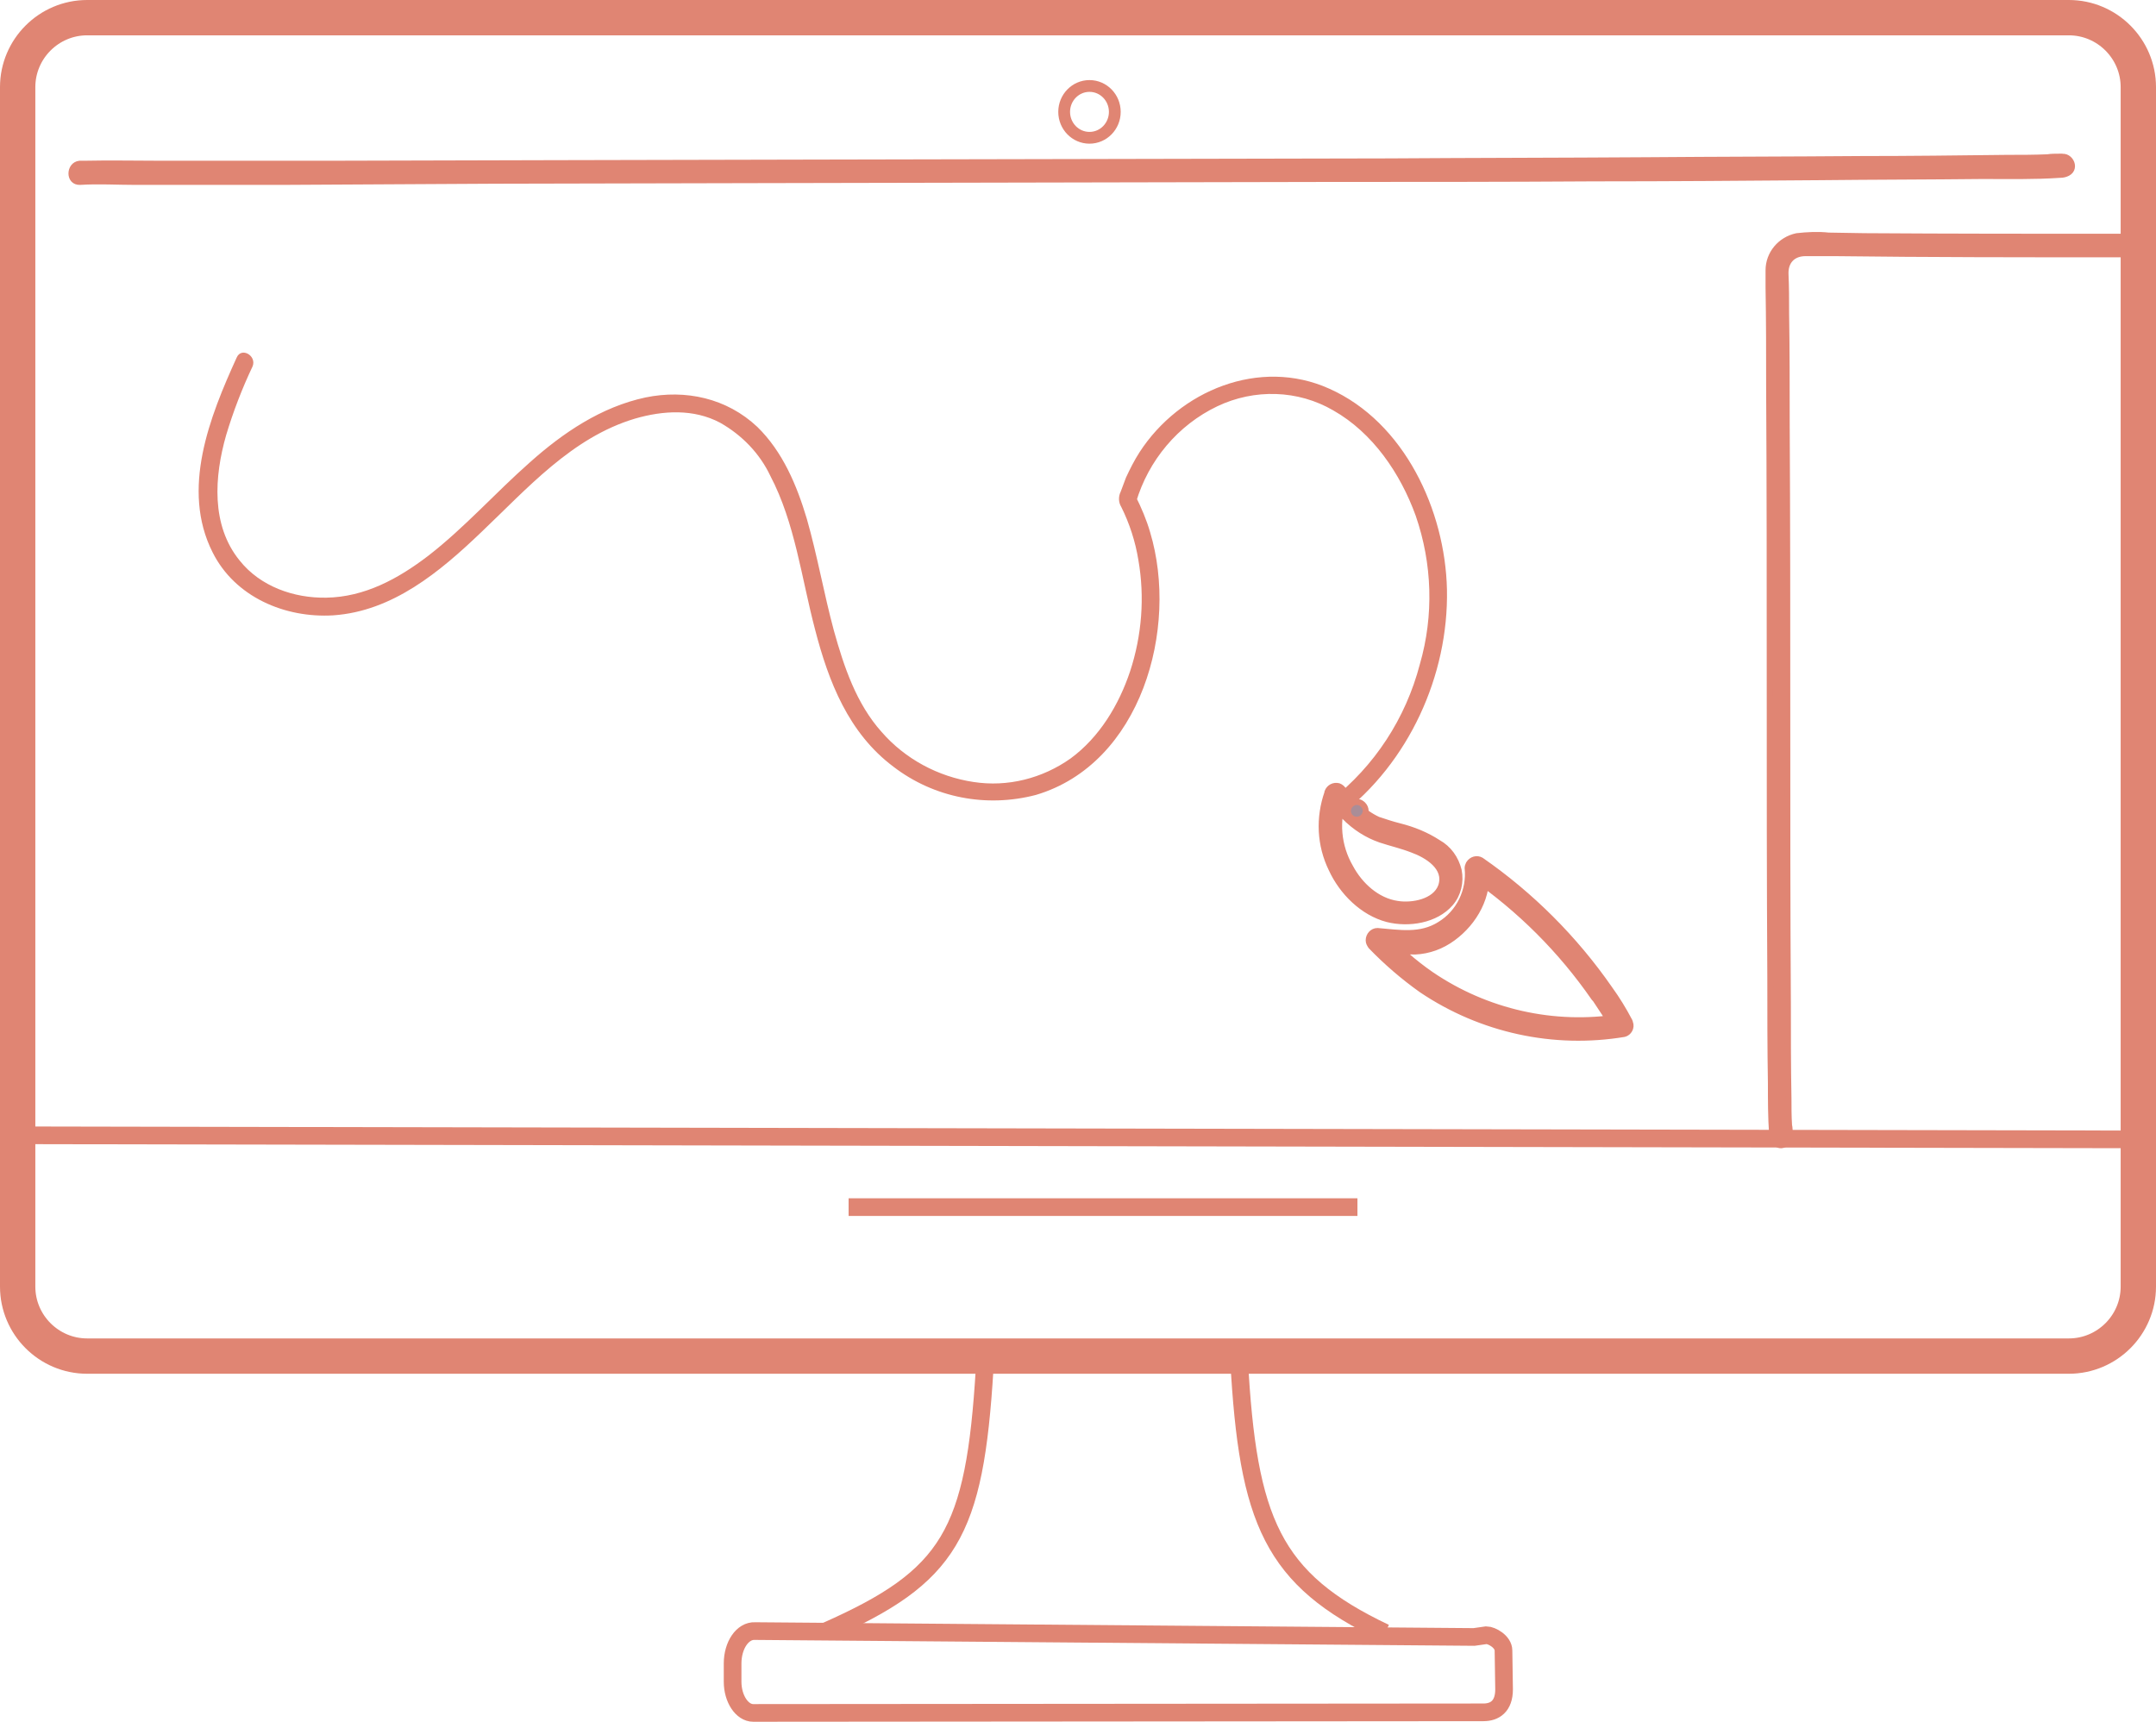
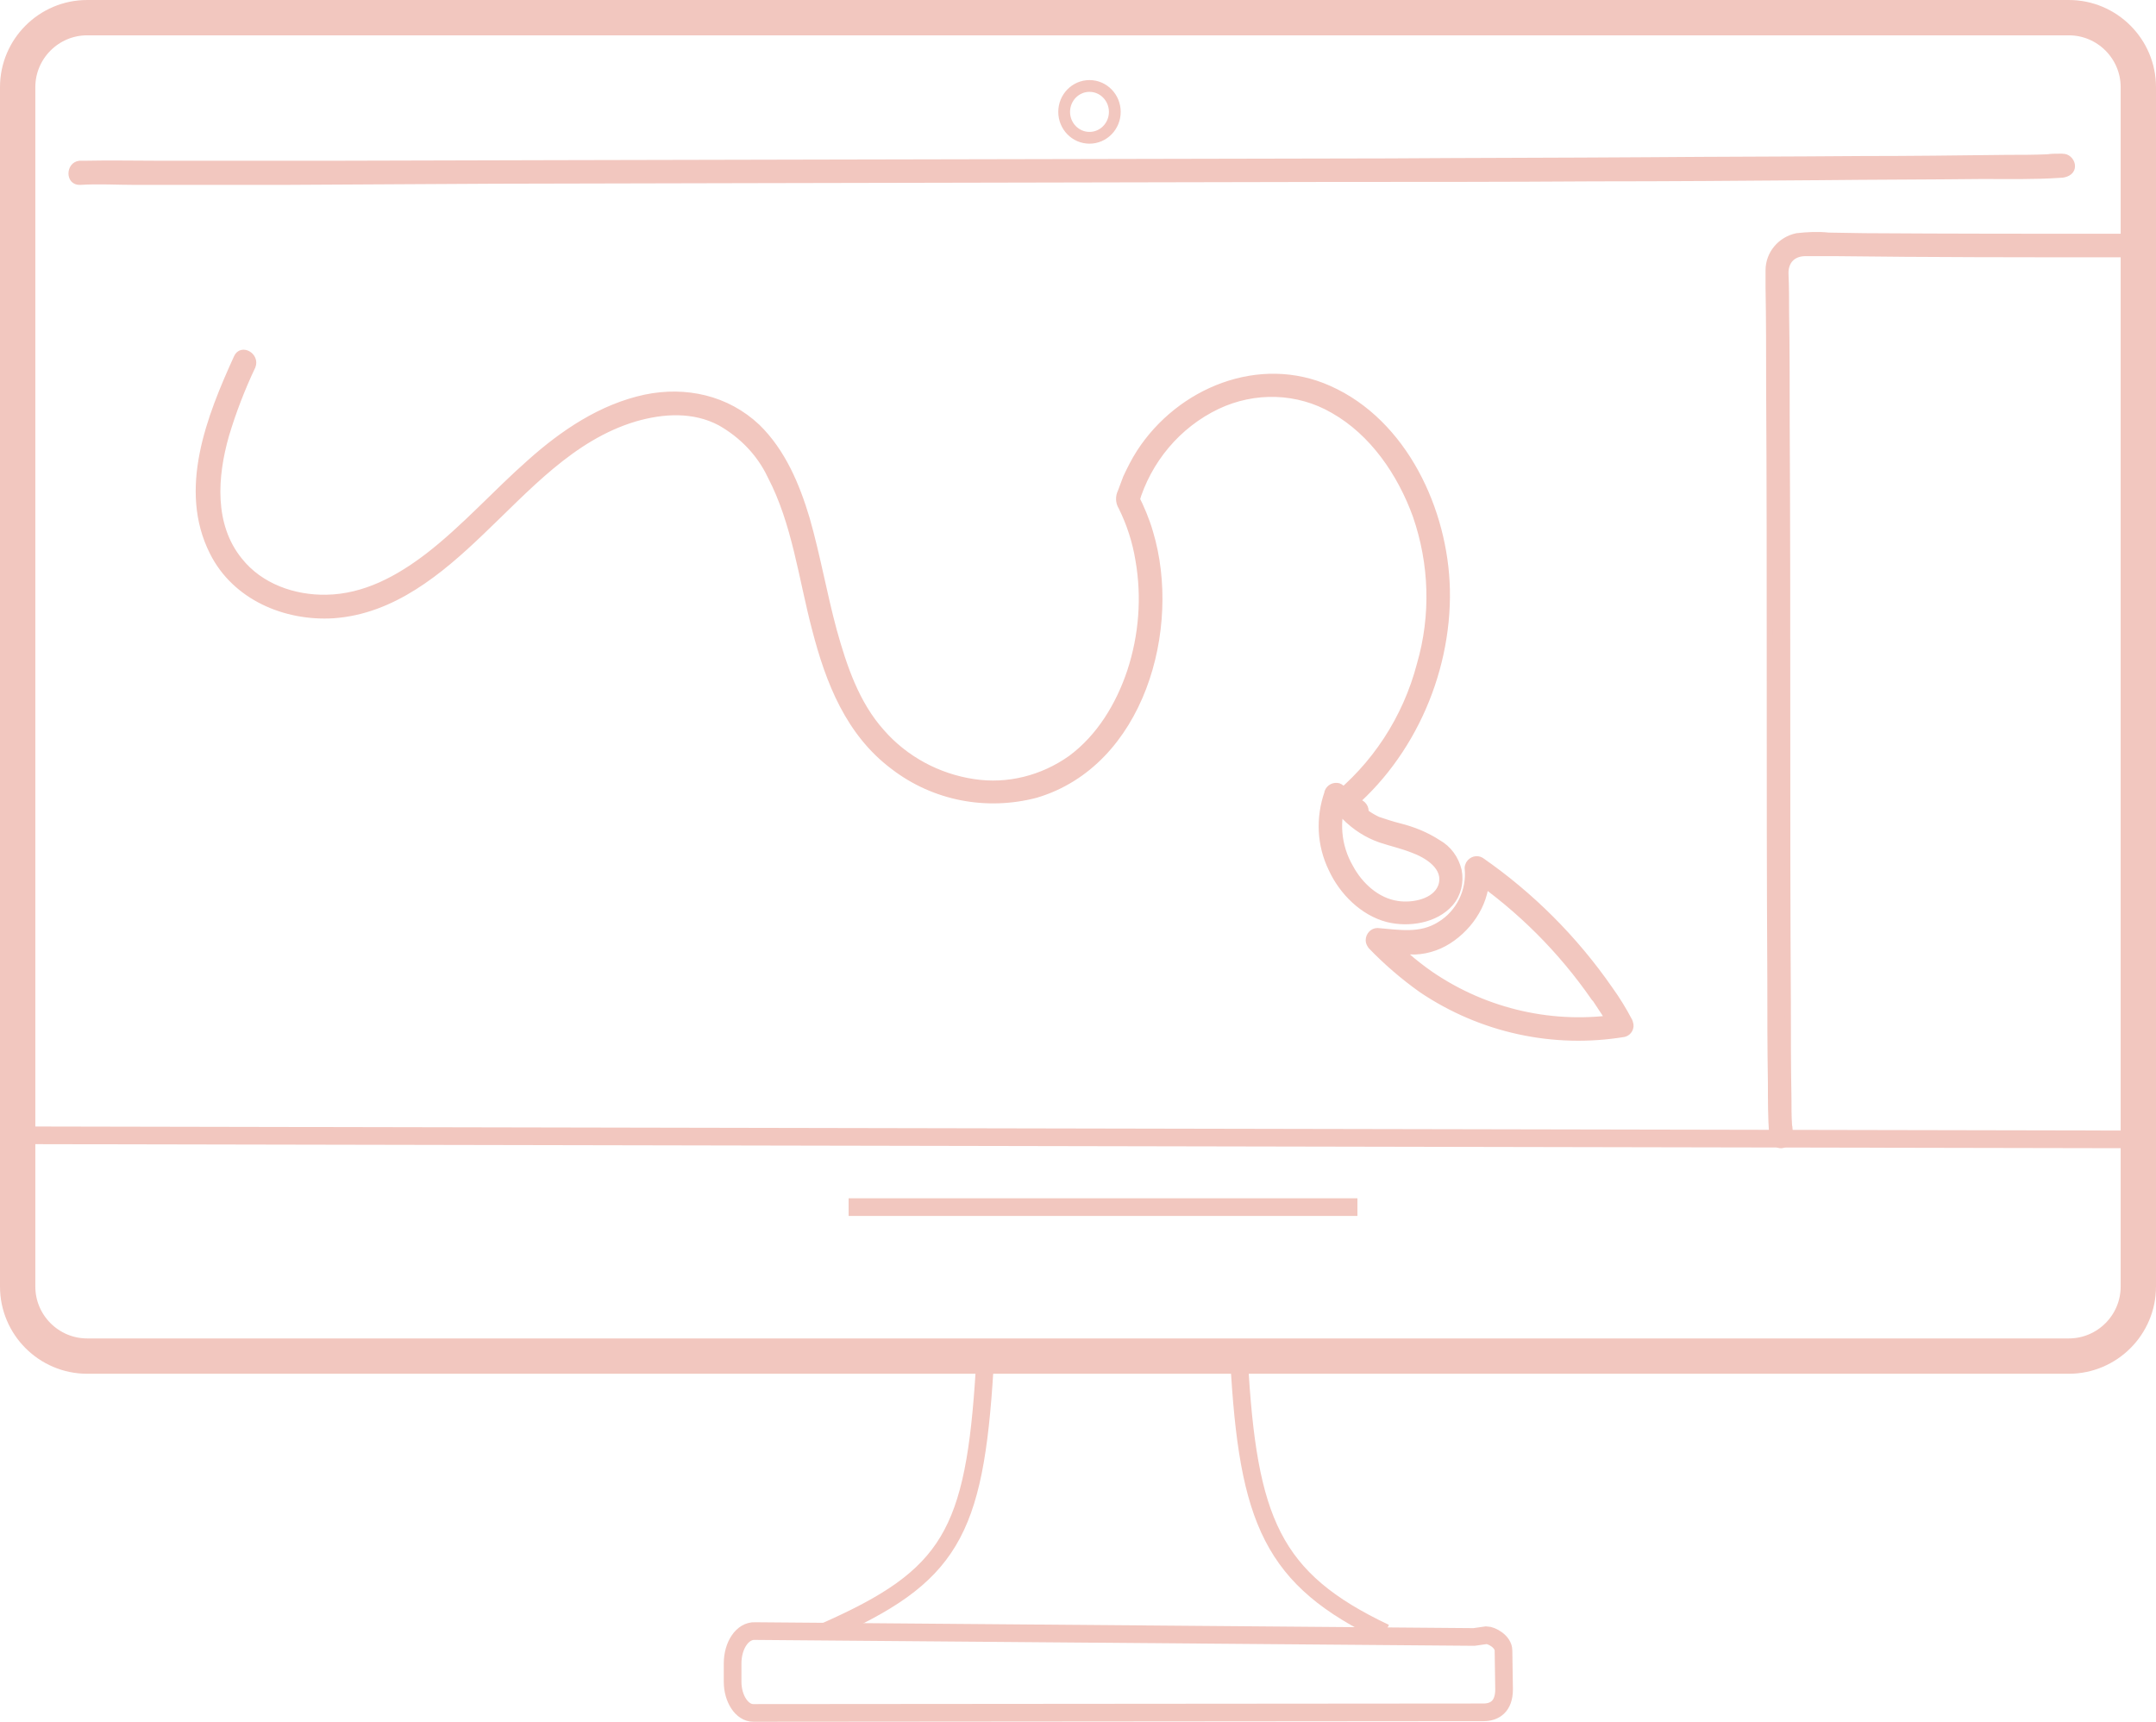
<svg xmlns="http://www.w3.org/2000/svg" version="1.1" id="Layer_1" x="0px" y="0px" viewBox="0 0 366.1 292.4" style="enable-background:new 0 0 366.1 292.4;" xml:space="preserve">
  <style type="text/css">
- 	.st0{fill:none;stroke:#E08573;stroke-width:6;stroke-miterlimit:10;}
- 	.st1{fill:none;stroke:#E08573;stroke-width:2;stroke-miterlimit:10;}
- 	.st2{fill:none;stroke:#E08573;stroke-width:3;stroke-miterlimit:10;}
- 	.st3{fill:#E08573;}
- 	.st4{fill:#E08573;stroke:#E08573;stroke-miterlimit:10;}
- 	.st5{fill:#AA8D97;stroke:#E08573;stroke-miterlimit:10;}
+ 	.st0{fill:none;stroke:#F2C7BF;stroke-width:6;stroke-miterlimit:10;}
+ 	.st1{fill:none;stroke:#F2C7BF;stroke-width:2;stroke-miterlimit:10;}
+ 	.st2{fill:none;stroke:#F2C7BF;stroke-width:3;stroke-miterlimit:10;}
+ 	.st3{fill:#F2C7BF;stroke:#F2C7BF;stroke-miterlimit:10;}
</style>
  <path class="st0" d="M14.8,3h336.5c6.5,0,11.8,5.3,11.8,11.8v203.7c0,6.5-5.3,11.8-11.8,11.8H14.8C8.3,230.3,3,225,3,218.5V14.8  C3,8.3,8.3,3,14.8,3z" />
  <ellipse class="st1" cx="185" cy="19" rx="4.3" ry="4.4" />
  <line class="st2" x1="1.6" y1="192.8" x2="363" y2="193.5" />
  <path class="st2" d="M167.2,232.4c-1.7,28.1-5.9,35.3-26.9,44.6" />
  <path class="st2" d="M252.4,277.7c0.9,0,2.9,1.1,2.9,2.6l0.1,6.6c0,2.9-1.6,3.9-3.5,3.9l-124,0.1c-1.9,0-3.5-2.4-3.5-5.3v-3.1  c0-3.1,1.7-5.6,3.8-5.5l122.1,1L252.4,277.7z" />
  <path class="st2" d="M210.4,230.9c1.5,27.4,5.6,37.3,24.8,46.4" />
  <line class="st2" x1="144.1" y1="205" x2="230.5" y2="205" />
  <path class="st3" d="M40.2,60.7c-4.6,10.1-9.5,22.4-4.1,33.1c3.8,7.6,12.3,11.2,20.5,10.7c10.1-0.7,18.1-7.4,25.1-14.1  c7.8-7.4,15.4-16.1,26.1-19.3c4.8-1.4,10-1.7,14.5,0.7c3.7,2.1,6.7,5.2,8.5,9c4.2,8,5.3,17.4,7.6,26.1c2.3,8.9,5.7,17.6,13.3,23.3  c6.9,5.3,15.8,7,24.2,4.8c17.9-5.3,24.3-28.3,19.4-44.6c-0.6-2.1-1.5-4.2-2.5-6.2l0.1,1.1c2.1-7.1,7.1-13.1,13.8-16.3  c6.3-3,13.7-2.8,19.7,0.7c6.7,3.8,11.4,10.7,14,17.9c2.8,8.1,3.1,16.9,0.7,25.2c-2.4,9.2-7.7,17.3-15.1,23.1c-1.5,1.1,0,3.8,1.5,2.6  c11.7-8.9,18.5-23.8,18.2-38.4c-0.3-13.4-7.2-28.4-20-34.1c-11.8-5.3-25.4,0.3-32.2,10.8c-0.9,1.4-1.6,2.8-2.3,4.3  c-0.3,0.8-0.6,1.6-0.9,2.4c-0.4,0.8-0.4,1.8,0.1,2.6c1.4,2.8,2.4,5.9,2.9,9c1.1,6.3,0.6,12.8-1.4,18.9c-1.9,5.7-5.2,11.2-10.1,14.8  c-4.8,3.4-10.7,4.9-16.5,4c-6-0.9-11.6-3.9-15.6-8.5c-4.3-4.8-6.4-11.1-8.1-17.2c-1.7-6.3-2.8-12.7-4.6-19  c-1.7-5.7-4.1-11.4-8.4-15.6c-5.2-4.9-12.2-6.4-19-5c-7.5,1.6-14,6-19.6,11c-5.9,5.2-11.1,11.1-17.3,15.9c-5.1,3.9-10.8,7-17.3,7.1  c-5.5,0.1-11.2-1.9-14.7-6.3c-4.9-6-4.3-14.3-2.3-21.3c1.2-4,2.7-7.9,4.5-11.7C43.6,60.4,41,58.9,40.2,60.7L40.2,60.7z" />
-   <path class="st4" d="M230.4,136.2h-0.9c-0.8,0-1.5,0.7-1.5,1.6c0,0.4,0.2,0.7,0.4,1c1.7,1.7,3.7,3,6,3.8c1.8,0.6,3.6,1,5.4,1.7  c2.5,0.9,6,3,4.9,6.2c-1,2.7-4.9,3.4-7.4,3c-3.5-0.5-6.4-3.2-8-6.2c-2.1-3.6-2.5-8-1-11.9c0.2-0.8-0.2-1.6-1-1.9  c-0.8-0.2-1.6,0.2-1.9,1c0,0,0,0.1,0,0.1c-1.5,4.3-1.3,8.9,0.7,13c1.8,3.9,5.3,7.4,9.5,8.5c3.6,0.9,8.2,0.2,10.7-2.7  c1.3-1.5,1.8-3.6,1.4-5.6c-0.5-2-1.7-3.7-3.5-4.7c-2-1.3-4.2-2.2-6.6-2.8c-1.2-0.3-2.4-0.7-3.6-1.1c-1.3-0.6-2.6-1.5-3.6-2.6  l-1.1,2.6h0.9c0.8,0,1.5-0.7,1.5-1.5S231.2,136.2,230.4,136.2L230.4,136.2z" />
-   <path class="st5" d="M230.4,139.2c0.8,0,1.5-0.7,1.5-1.5s-0.7-1.5-1.5-1.5s-1.5,0.7-1.5,1.5S229.5,139.2,230.4,139.2z" />
-   <path class="st4" d="M273.3,167.9c-5.9-8.5-13.3-15.9-21.8-21.8c-0.7-0.4-1.6-0.2-2.1,0.6c-0.1,0.2-0.2,0.5-0.2,0.7  c0.4,3.8-1.4,7.6-4.7,9.6c-3.3,2.1-6.9,1.4-10.6,1.1c-0.8,0-1.5,0.7-1.5,1.6c0,0.4,0.2,0.7,0.4,1c2.6,2.7,5.5,5.2,8.6,7.4  c10.1,6.8,22.4,9.5,34.4,7.5c0.8-0.2,1.3-1.1,1-1.9c0-0.1-0.1-0.2-0.1-0.3C275.7,171.5,274.6,169.7,273.3,167.9  c-1.1-1.6-3.7-0.1-2.6,1.5c1.2,1.8,2.4,3.6,3.5,5.5l0.9-2.2c-11.2,1.8-22.7-0.8-32.1-7.2c-2.9-2-5.6-4.4-8-6.9l-1,2.6  c2.1,0.3,4.2,0.4,6.3,0.4c2.3-0.1,4.5-0.9,6.4-2.3c3.7-2.7,6.2-7.2,5.6-11.8l-2.3,1.3c8.1,5.6,15.1,12.6,20.7,20.7  C271.8,171,274.4,169.5,273.3,167.9z" />
-   <path class="st4" d="M360.8,40.2c-14.7,0-29.5,0-44.2-0.1l-6.1-0.1c-1.8-0.2-3.6-0.1-5.4,0.1c-2.8,0.6-4.8,3-4.8,5.8c0,1,0,2,0,2.9  c0.1,5.6,0.1,11.2,0.1,16.9c0.1,16.7,0.1,33.3,0.1,50c0,16.8,0,33.6,0.1,50.4c0,6,0,12,0.1,17.9c0,2.8,0,5.7,0.2,8.6  c0,0.5,0.2,1,0.5,1.4c1.3,1.5,3.4-0.7,2.1-2.1c0.2,0.2,0.4,0.5,0.4,0.9c0-0.1,0-0.2,0-0.4c0-0.4,0-0.9-0.1-1.3  c-0.1-1.5-0.1-3.1-0.1-4.6c-0.1-5.3-0.1-10.6-0.1-15.9c-0.1-16.1-0.1-32.1-0.1-48.2c0-16.8,0-33.7-0.1-50.5c0-6.3,0-12.6-0.1-18.8  c0-2.2,0-4.3-0.1-6.5s1.2-3.6,3.4-3.6c1.6,0,3.3,0,4.9,0c16,0.2,32,0.2,48,0.2h1.2c0.8,0,1.5-0.7,1.5-1.5S361.7,40.2,360.8,40.2  L360.8,40.2z" />
-   <path class="st4" d="M13.6,30.9c3.1-0.2,6.3,0,9.4,0h24.8l36.3-0.2l44-0.1l48.4-0.1l48.8-0.1c15.1,0,30.2,0,45.3-0.1  c12.8,0,25.6-0.1,38.3-0.2c9.2-0.1,18.5-0.1,27.7-0.2c4.4,0,8.8,0.1,13.2-0.2c0.5,0,0.9-0.1,1.3-0.3c1.7-0.9,0.2-3.5-1.5-2.6  c0.2-0.1,0.7-0.1,0.5-0.2c-0.2,0-0.4,0-0.5,0c-0.6,0-1.3,0-1.9,0.1c-2.3,0.1-4.6,0.1-6.9,0.1c-8.3,0.1-16.5,0.2-24.8,0.2  c-12.1,0.1-24.2,0.1-36.3,0.2c-14.7,0.1-29.3,0.1-43.9,0.2l-48.2,0.1l-48.5,0.1l-45.4,0.1l-38.4,0.1H27.6c-4.4,0-8.9-0.1-13.4,0  c-0.2,0-0.4,0-0.7,0C11.7,28,11.6,31,13.6,30.9L13.6,30.9z" />
+   <path class="st3" d="M230.4,136.2h-0.9c-0.8,0-1.5,0.7-1.5,1.6c0,0.4,0.2,0.7,0.4,1c1.7,1.7,3.7,3,6,3.8c1.8,0.6,3.6,1,5.4,1.7  c2.5,0.9,6,3,4.9,6.2c-1,2.7-4.9,3.4-7.4,3c-3.5-0.5-6.4-3.2-8-6.2c-2.1-3.6-2.5-8-1-11.9c0.2-0.8-0.2-1.6-1-1.9  c-0.8-0.2-1.6,0.2-1.9,1v0.1c-1.5,4.3-1.3,8.9,0.7,13c1.8,3.9,5.3,7.4,9.5,8.5c3.6,0.9,8.2,0.2,10.7-2.7c1.3-1.5,1.8-3.6,1.4-5.6  c-0.5-2-1.7-3.7-3.5-4.7c-2-1.3-4.2-2.2-6.6-2.8c-1.2-0.3-2.4-0.7-3.6-1.1c-1.3-0.6-2.6-1.5-3.6-2.6l-1.1,2.6h0.9  c0.8,0,1.5-0.7,1.5-1.5S231.2,136.2,230.4,136.2L230.4,136.2z" />
+   <path class="st3" d="M230.4,139.2c0.8,0,1.5-0.7,1.5-1.5s-0.7-1.5-1.5-1.5s-1.5,0.7-1.5,1.5S229.5,139.2,230.4,139.2z" />
+   <path class="st3" d="M273.3,167.9c-5.9-8.5-13.3-15.9-21.8-21.8c-0.7-0.4-1.6-0.2-2.1,0.6c-0.1,0.2-0.2,0.5-0.2,0.7  c0.4,3.8-1.4,7.6-4.7,9.6c-3.3,2.1-6.9,1.4-10.6,1.1c-0.8,0-1.5,0.7-1.5,1.6c0,0.4,0.2,0.7,0.4,1c2.6,2.7,5.5,5.2,8.6,7.4  c10.1,6.8,22.4,9.5,34.4,7.5c0.8-0.2,1.3-1.1,1-1.9c0-0.1-0.1-0.2-0.1-0.3C275.7,171.5,274.6,169.7,273.3,167.9  c-1.1-1.6-3.7-0.1-2.6,1.5c1.2,1.8,2.4,3.6,3.5,5.5l0.9-2.2c-11.2,1.8-22.7-0.8-32.1-7.2c-2.9-2-5.6-4.4-8-6.9l-1,2.6  c2.1,0.3,4.2,0.4,6.3,0.4c2.3-0.1,4.5-0.9,6.4-2.3c3.7-2.7,6.2-7.2,5.6-11.8l-2.3,1.3c8.1,5.6,15.1,12.6,20.7,20.7  C271.8,171,274.4,169.5,273.3,167.9z" />
+   <path class="st3" d="M360.8,40.2c-14.7,0-29.5,0-44.2-0.1l-6.1-0.1c-1.8-0.2-3.6-0.1-5.4,0.1c-2.8,0.6-4.8,3-4.8,5.8c0,1,0,2,0,2.9  c0.1,5.6,0.1,11.2,0.1,16.9c0.1,16.7,0.1,33.3,0.1,50c0,16.8,0,33.6,0.1,50.4c0,6,0,12,0.1,17.9c0,2.8,0,5.7,0.2,8.6  c0,0.5,0.2,1,0.5,1.4c1.3,1.5,3.4-0.7,2.1-2.1c0.2,0.2,0.4,0.5,0.4,0.9c0-0.1,0-0.2,0-0.4c0-0.4,0-0.9-0.1-1.3  c-0.1-1.5-0.1-3.1-0.1-4.6c-0.1-5.3-0.1-10.6-0.1-15.9c-0.1-16.1-0.1-32.1-0.1-48.2c0-16.8,0-33.7-0.1-50.5c0-6.3,0-12.6-0.1-18.8  c0-2.2,0-4.3-0.1-6.5s1.2-3.6,3.4-3.6c1.6,0,3.3,0,4.9,0c16,0.2,32,0.2,48,0.2h1.2c0.8,0,1.5-0.7,1.5-1.5S361.7,40.2,360.8,40.2  L360.8,40.2z" />
+   <path class="st3" d="M13.6,30.9c3.1-0.2,6.3,0,9.4,0h24.8l36.3-0.2l44-0.1l48.4-0.1l48.8-0.1c15.1,0,30.2,0,45.3-0.1  c12.8,0,25.6-0.1,38.3-0.2c9.2-0.1,18.5-0.1,27.7-0.2c4.4,0,8.8,0.1,13.2-0.2c0.5,0,0.9-0.1,1.3-0.3c1.7-0.9,0.2-3.5-1.5-2.6  c0.2-0.1,0.7-0.1,0.5-0.2c-0.2,0-0.4,0-0.5,0c-0.6,0-1.3,0-1.9,0.1c-2.3,0.1-4.6,0.1-6.9,0.1c-8.3,0.1-16.5,0.2-24.8,0.2  c-12.1,0.1-24.2,0.1-36.3,0.2c-14.7,0.1-29.3,0.1-43.9,0.2l-48.2,0.1l-48.5,0.1l-45.4,0.1l-38.4,0.1H27.6c-4.4,0-8.9-0.1-13.4,0  c-0.2,0-0.4,0-0.7,0C11.7,28,11.6,31,13.6,30.9L13.6,30.9z" />
</svg>
